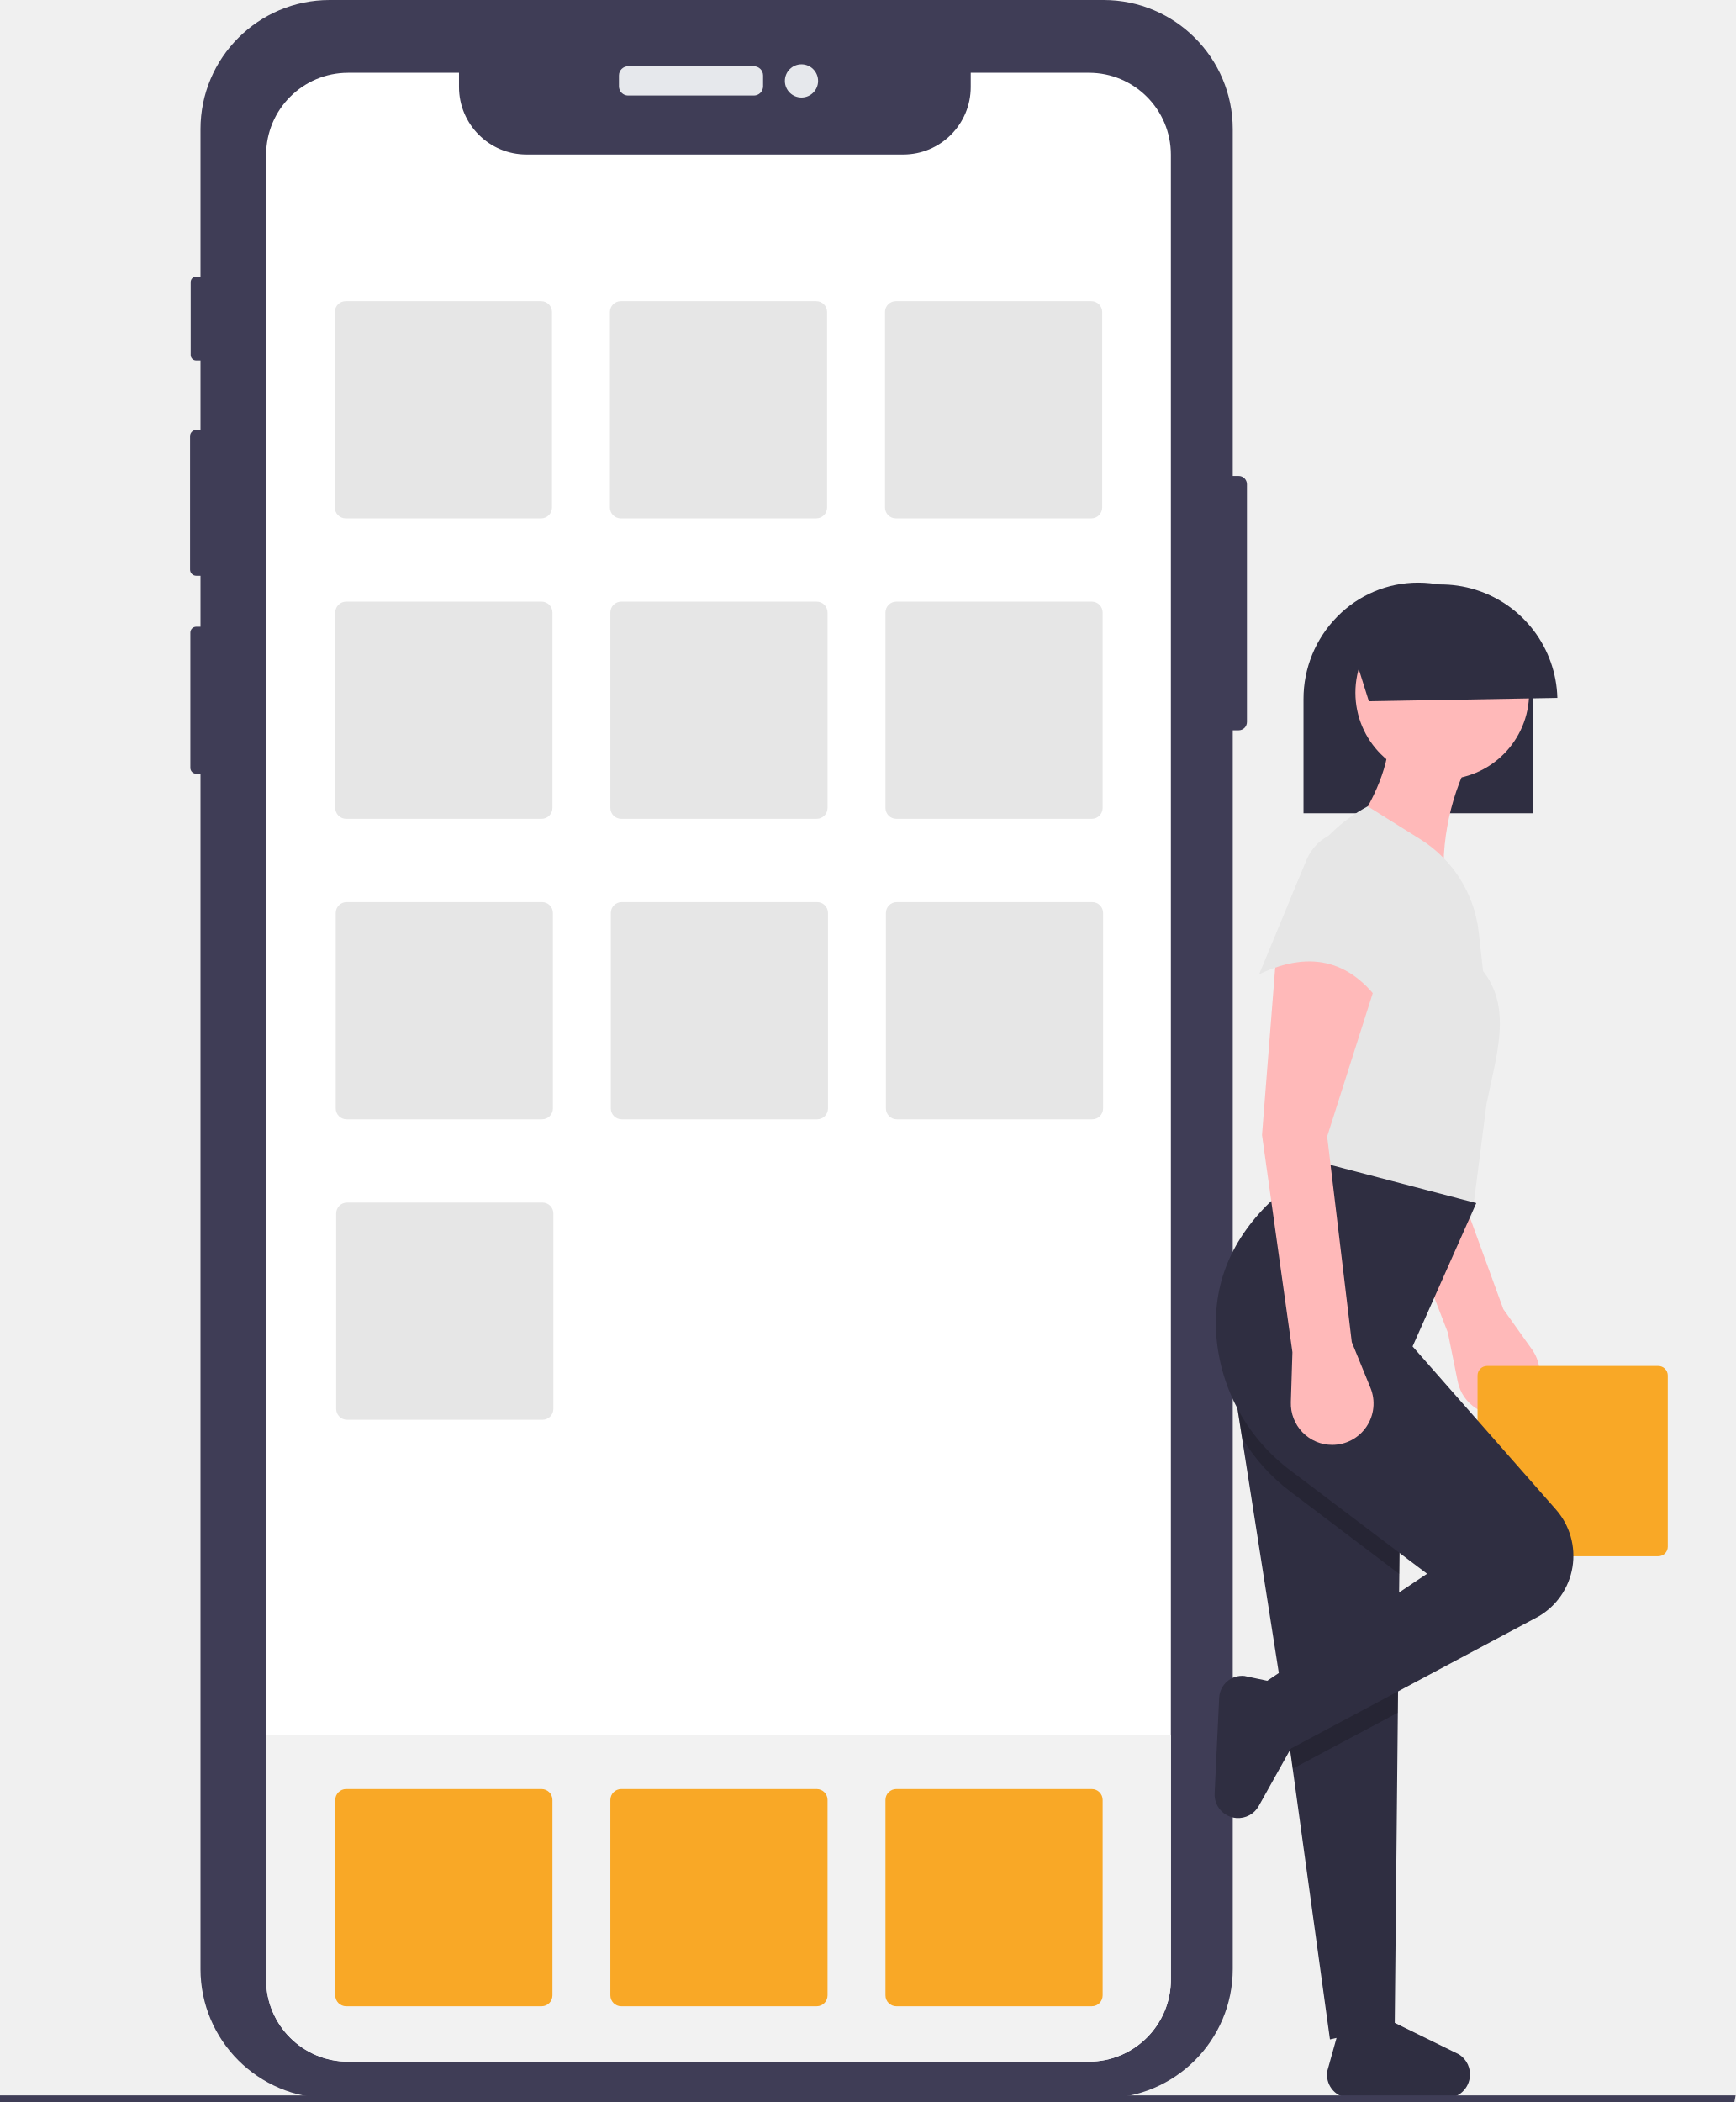
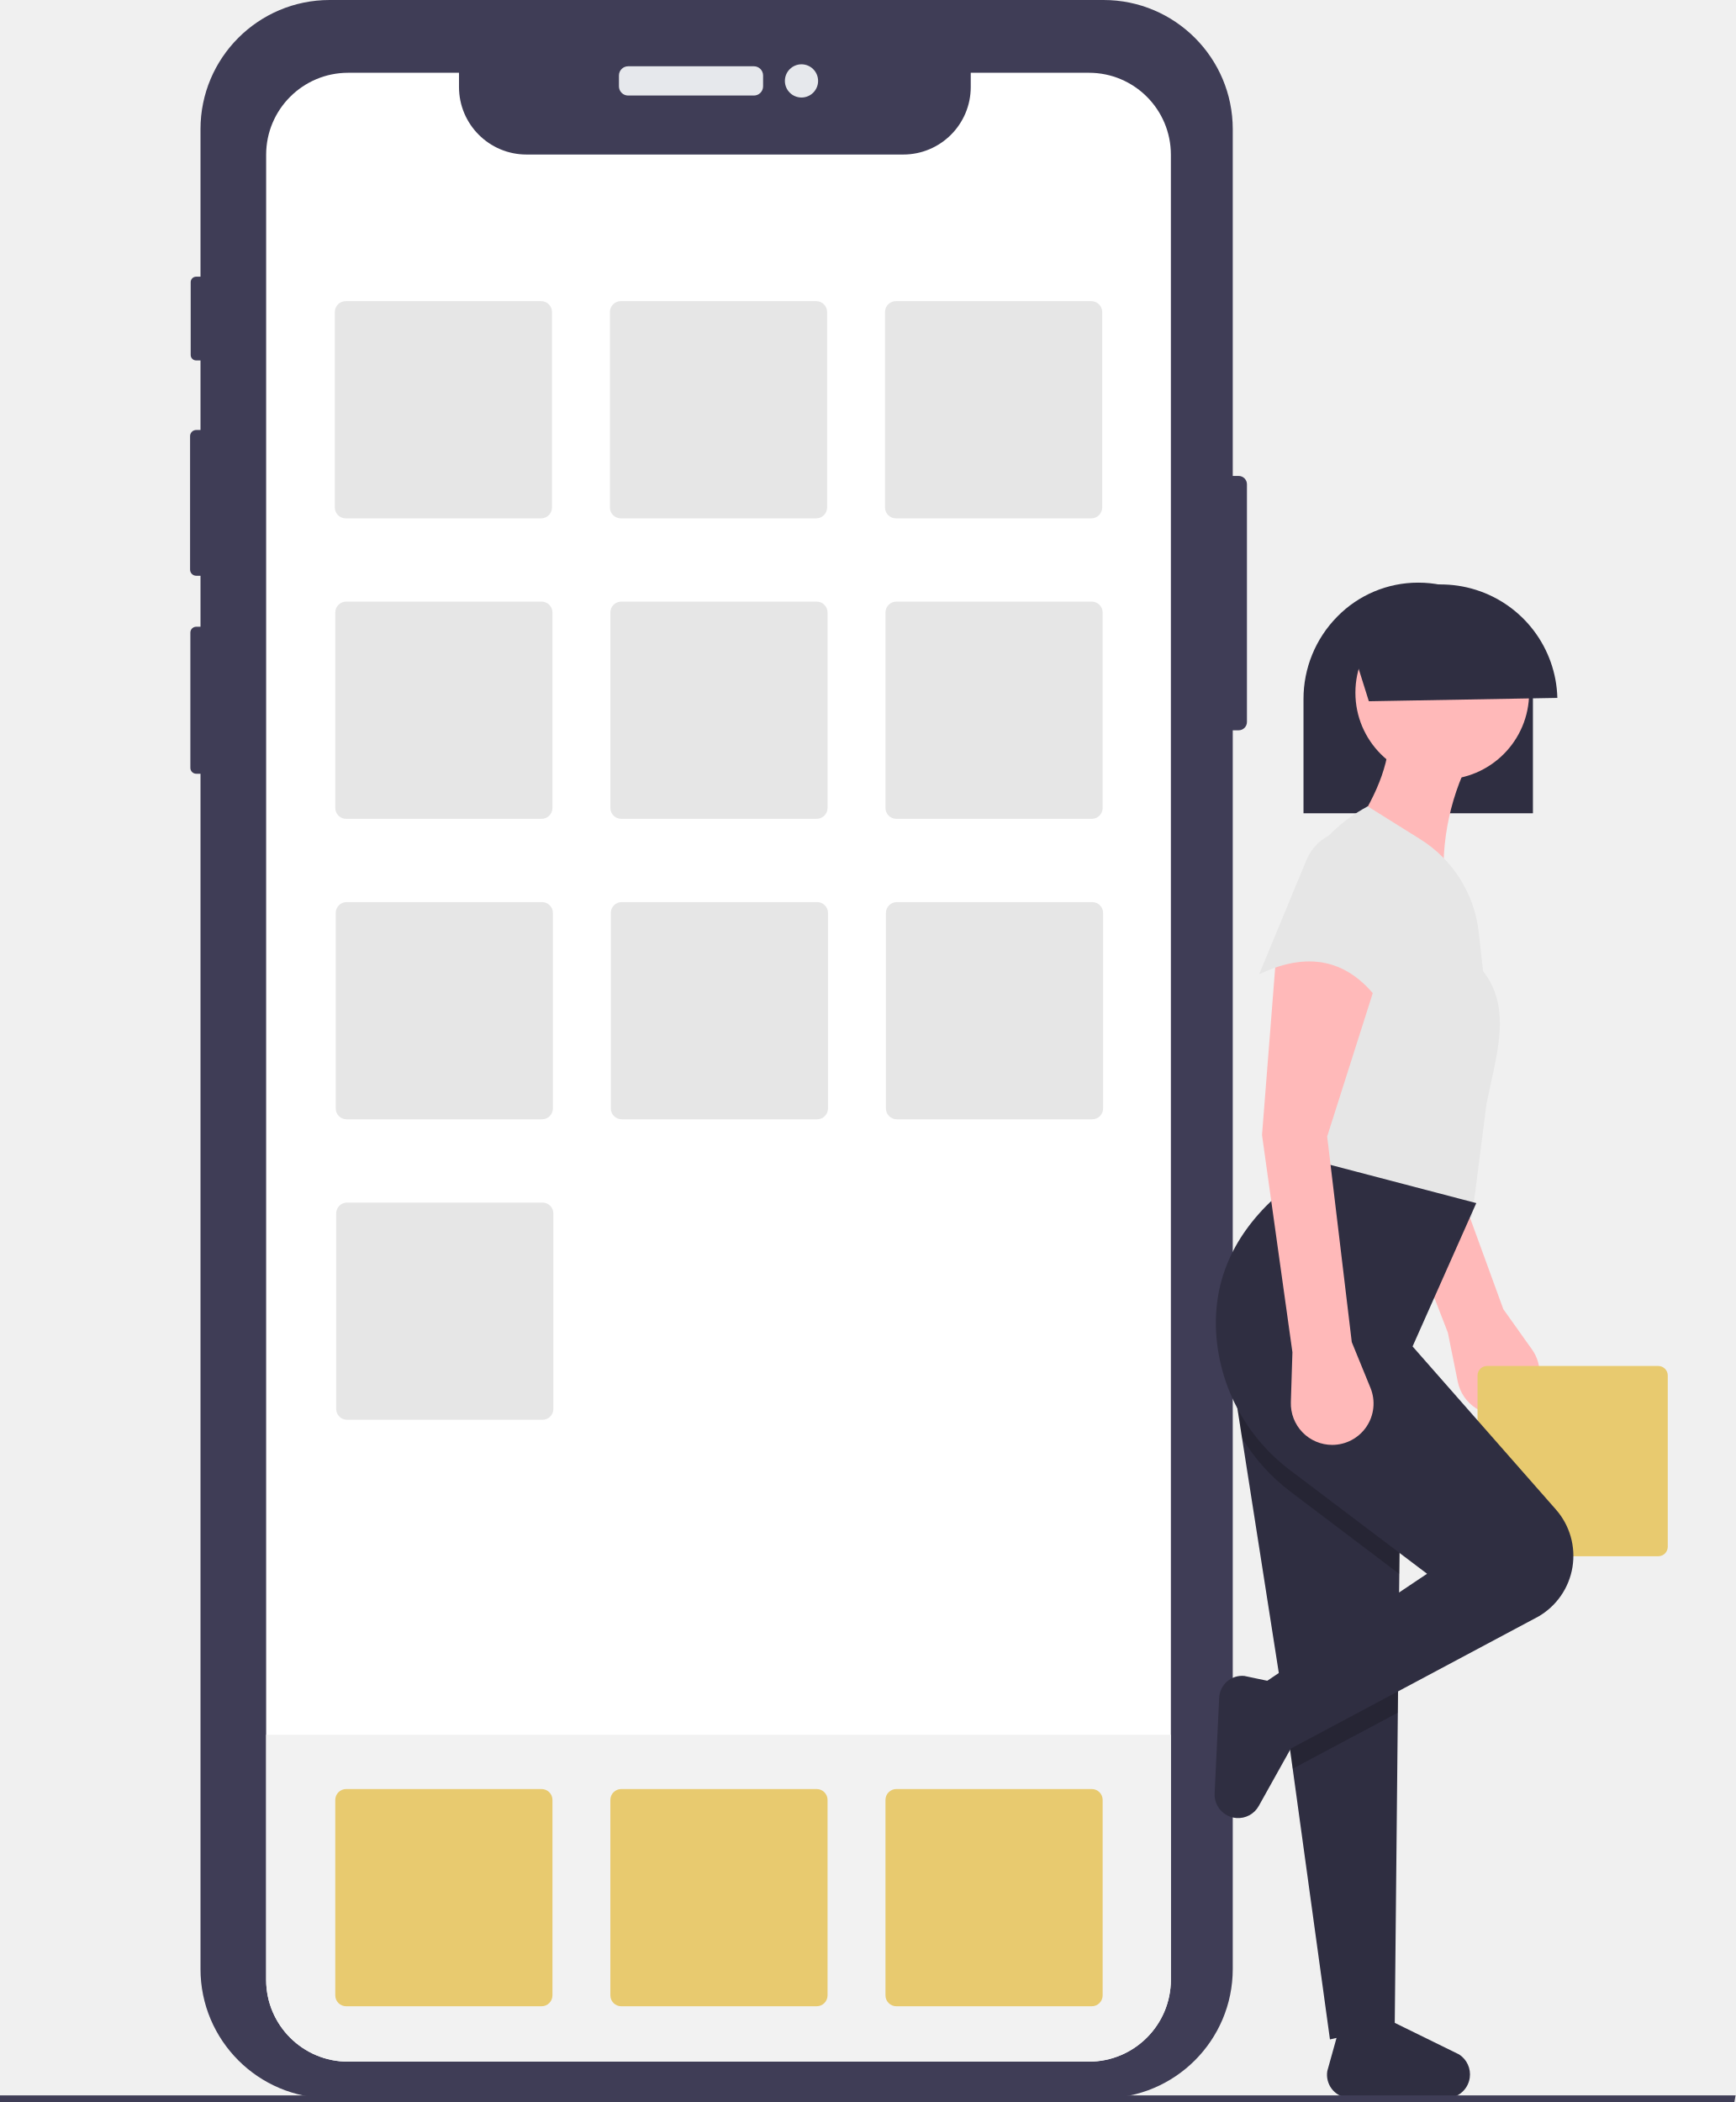
<svg xmlns="http://www.w3.org/2000/svg" id="acf6401d-94a8-428e-9730-6b41bf40021d" data-name="Layer 1" width="574.476" height="695.655" viewBox="0 0 574.476 695.655">
  <path d="M725.498,262.431v78.691a2.751,2.751,0,0,1-2.744,2.744h-1.953V753.797A42.775,42.775,0,0,1,678.029,796.569H421.887a42.764,42.764,0,0,1-42.76-42.768V358.243h-1.414a1.938,1.938,0,0,1-1.941-1.929V311.529a1.941,1.941,0,0,1,1.94-1.941h1.415V292.719h-1.426a2.033,2.033,0,0,1-2.025-2.037V246.508a2.03,2.03,0,0,1,2.025-2.025h1.426V221.456h-1.45a1.795,1.795,0,0,1-1.797-1.792V195.553a1.805,1.805,0,0,1,1.797-1.809h1.45V144.933a42.762,42.762,0,0,1,42.76-42.76H678.029a42.772,42.772,0,0,1,42.772,42.76V259.687h1.953A2.751,2.751,0,0,1,725.498,262.431Z" transform="translate(-312.7622 -102.1725)" fill="#3f3d56" />
  <path d="M207.914,21.933h41.622a3.045,3.045,0,0,1,3.045,3.045v3.597a3.045,3.045,0,0,1-3.045,3.045H207.914a3.045,3.045,0,0,1-3.045-3.045v-3.598A3.045,3.045,0,0,1,207.914,21.933Z" fill="#e6e8ec" />
  <circle cx="265.291" cy="26.778" r="5.495" fill="#e6e8ec" />
  <path d="M700.32,153.372V757.347a27.141,27.141,0,0,1-27.137,27.125H427.991a27.095,27.095,0,0,1-27.137-27.053V153.396a27.136,27.136,0,0,1,27.137-27.137h36.698v4.709a22.345,22.345,0,0,0,22.345,22.345H611.732a22.345,22.345,0,0,0,22.345-22.345v-4.709h39.106A27.115,27.115,0,0,1,700.32,153.372Z" transform="translate(-312.7622 -102.1725)" fill="#fff" />
  <path d="M700.32,676.284v81.064a27.141,27.141,0,0,1-27.137,27.125H427.991a27.095,27.095,0,0,1-27.137-27.053V676.284Z" transform="translate(-312.7622 -102.1725)" fill="#f2f2f2" />
  <path d="M427.182,201.835a3.598,3.598,0,0,0-3.594,3.594v64.698a3.598,3.598,0,0,0,3.594,3.594h64.698a3.598,3.598,0,0,0,3.594-3.594V205.429a3.598,3.598,0,0,0-3.594-3.594Z" transform="translate(-312.7622 -102.1725)" fill="#e6e6e6" />
  <path d="M518.238,201.835a3.598,3.598,0,0,0-3.594,3.594v64.698a3.598,3.598,0,0,0,3.594,3.594h64.698a3.598,3.598,0,0,0,3.594-3.594V205.429a3.598,3.598,0,0,0-3.594-3.594Z" transform="translate(-312.7622 -102.1725)" fill="#e6e6e6" />
  <path d="M609.294,201.835a3.598,3.598,0,0,0-3.594,3.594v64.698a3.598,3.598,0,0,0,3.594,3.594H673.991a3.598,3.598,0,0,0,3.594-3.594V205.429a3.598,3.598,0,0,0-3.594-3.594Z" transform="translate(-312.7622 -102.1725)" fill="#e6e6e6" />
  <path d="M427.332,301.278a3.598,3.598,0,0,0-3.594,3.594v64.698a3.598,3.598,0,0,0,3.594,3.594H492.029a3.598,3.598,0,0,0,3.594-3.594V304.872a3.598,3.598,0,0,0-3.594-3.594Z" transform="translate(-312.7622 -102.1725)" fill="#e6e6e6" />
  <path d="M518.388,301.278a3.598,3.598,0,0,0-3.594,3.594v64.698a3.598,3.598,0,0,0,3.594,3.594H583.085a3.598,3.598,0,0,0,3.594-3.594V304.872a3.598,3.598,0,0,0-3.594-3.594Z" transform="translate(-312.7622 -102.1725)" fill="#e6e6e6" />
  <path d="M609.444,301.278a3.598,3.598,0,0,0-3.594,3.594v64.698a3.598,3.598,0,0,0,3.594,3.594h64.698a3.598,3.598,0,0,0,3.594-3.594V304.872a3.598,3.598,0,0,0-3.594-3.594Z" transform="translate(-312.7622 -102.1725)" fill="#e6e6e6" />
  <path d="M427.482,400.72a3.598,3.598,0,0,0-3.594,3.594V469.012a3.598,3.598,0,0,0,3.594,3.594H492.179a3.598,3.598,0,0,0,3.594-3.594V404.314a3.598,3.598,0,0,0-3.594-3.594Z" transform="translate(-312.7622 -102.1725)" fill="#e6e6e6" />
  <path d="M518.538,400.72a3.598,3.598,0,0,0-3.594,3.594V469.012a3.598,3.598,0,0,0,3.594,3.594h64.698a3.598,3.598,0,0,0,3.594-3.594V404.314a3.598,3.598,0,0,0-3.594-3.594Z" transform="translate(-312.7622 -102.1725)" fill="#e6e6e6" />
  <path d="M609.593,400.72a3.598,3.598,0,0,0-3.594,3.594V469.012a3.598,3.598,0,0,0,3.594,3.594h64.698a3.598,3.598,0,0,0,3.594-3.594V404.314a3.598,3.598,0,0,0-3.594-3.594Z" transform="translate(-312.7622 -102.1725)" fill="#e6e6e6" />
-   <path d="M427.332,694.255a3.598,3.598,0,0,0-3.594,3.594v64.698a3.598,3.598,0,0,0,3.594,3.594H492.029a3.598,3.598,0,0,0,3.594-3.594V697.85a3.598,3.598,0,0,0-3.594-3.594Z" transform="translate(-312.7622 -102.1725)" fill="#f9a826" />
-   <path d="M518.388,694.255a3.598,3.598,0,0,0-3.594,3.594v64.698a3.598,3.598,0,0,0,3.594,3.594H583.085a3.598,3.598,0,0,0,3.594-3.594V697.85a3.598,3.598,0,0,0-3.594-3.594Z" transform="translate(-312.7622 -102.1725)" fill="#f9a826" />
-   <path d="M609.444,694.255a3.598,3.598,0,0,0-3.594,3.594v64.698a3.598,3.598,0,0,0,3.594,3.594h64.698a3.598,3.598,0,0,0,3.594-3.594V697.85a3.598,3.598,0,0,0-3.594-3.594Z" transform="translate(-312.7622 -102.1725)" fill="#f9a826" />
+   <path d="M427.332,694.255a3.598,3.598,0,0,0-3.594,3.594v64.698a3.598,3.598,0,0,0,3.594,3.594H492.029a3.598,3.598,0,0,0,3.594-3.594V697.85a3.598,3.598,0,0,0-3.594-3.594Z" transform="translate(-312.7622 -102.1725)" fill="#E8CA6F" />
+   <path d="M518.388,694.255a3.598,3.598,0,0,0-3.594,3.594v64.698a3.598,3.598,0,0,0,3.594,3.594H583.085a3.598,3.598,0,0,0,3.594-3.594V697.85a3.598,3.598,0,0,0-3.594-3.594Z" transform="translate(-312.7622 -102.1725)" fill="#E8CA6F" />
+   <path d="M609.444,694.255a3.598,3.598,0,0,0-3.594,3.594v64.698a3.598,3.598,0,0,0,3.594,3.594h64.698a3.598,3.598,0,0,0,3.594-3.594V697.85a3.598,3.598,0,0,0-3.594-3.594Z" transform="translate(-312.7622 -102.1725)" fill="#E8CA6F" />
  <path d="M427.632,500.163a3.598,3.598,0,0,0-3.594,3.594V568.455a3.598,3.598,0,0,0,3.594,3.594h64.698a3.598,3.598,0,0,0,3.594-3.594V503.757a3.598,3.598,0,0,0-3.594-3.594Z" transform="translate(-312.7622 -102.1725)" fill="#e6e6e6" />
  <path d="M791.994,543.19l3.278,16.232a13.689,13.689,0,0,0,16.546,10.618h0a13.689,13.689,0,0,0,8.028-21.262l-9.49-13.342-23.477-64.385,4.286-55.149c-13.474-5.06-27.191-10.727-34.627-.734l9.238,60.343Z" transform="translate(-312.7622 -102.1725)" fill="#ffb9b9" />
-   <path d="M804.97,554.242a3.152,3.152,0,0,0-3.148,3.148v56.672a3.152,3.152,0,0,0,3.148,3.148h56.672a3.152,3.152,0,0,0,3.148-3.148V557.391a3.152,3.152,0,0,0-3.148-3.148Z" transform="translate(-312.7622 -102.1725)" fill="#f9a826" />
+   <path d="M804.97,554.242a3.152,3.152,0,0,0-3.148,3.148v56.672a3.152,3.152,0,0,0,3.148,3.148h56.672a3.152,3.152,0,0,0,3.148-3.148V557.391a3.152,3.152,0,0,0-3.148-3.148Z" transform="translate(-312.7622 -102.1725)" fill="#E8CA6F" />
  <path d="M820.158,333.565c0-.334-.006-.663-.012-1.009-.532-21.061-17.204-37.559-37.957-37.559a37.43,37.43,0,0,0-26.851,11.298,38.741,38.741,0,0,0-11.122,27.27v37.766h75.942Z" transform="translate(-312.7622 -102.1725)" fill="#2f2e41" />
  <path d="M799.248,789.807h0a7.868,7.868,0,0,0-3.521-7.717l-22.583-11.083-17.026,2.149-4.021,14.416a7.672,7.672,0,0,0,6.711,8.877l31.771.069A7.868,7.868,0,0,0,799.248,789.807Z" transform="translate(-312.7622 -102.1725)" fill="#2f2e41" />
  <polygon points="408.248 457.583 410.867 474.313 411.103 475.846 421.168 540.15 424.278 560.025 425.232 566.122 427.878 585.358 440.211 674.941 461.655 670.08 462.679 566.805 462.855 549.076 463.021 534.088 463.17 520.905 463.766 467.884 408.248 457.583" fill="#2f2e41" />
  <circle cx="477.384" cy="229.243" r="28.752" fill="#ffb9b9" />
  <path d="M758.28,380.534l32.585,16.293a80.126,80.126,0,0,1,10.063-46.482l-28.273-4.313C772.274,357.385,766.53,368.917,758.28,380.534Z" transform="translate(-312.7622 -102.1725)" fill="#ffb9b9" />
  <path d="M742.466,492.665l57.503,12.459,4.792-37.377c3.119-15.986,8.744-31.622-1.106-44.182L802.211,410.645a41.717,41.717,0,0,0-19.349-30.741l-17.395-10.872C729.411,388.538,730.861,436.72,742.466,492.665Z" transform="translate(-312.7622 -102.1725)" fill="#e6e6e6" />
  <polygon points="424.278 560.025 425.232 566.122 427.878 585.358 462.679 566.805 462.855 549.076 463.021 534.088 424.278 560.025" opacity="0.2" />
  <path d="M721.01,559.755l2.619,16.731.236,1.533A62.978,62.978,0,0,0,739.878,595.809l36.054,27.268.596-53.021Z" transform="translate(-312.7622 -102.1725)" opacity="0.2" />
  <path d="M728.569,660.863l6.709,22.522,86.677-46.217a23.208,23.208,0,0,0,5.816-35.414l-47.449-53.981,21.085-47.44L741.029,484.519l-6.709,14.376q-21.021,19.622-18.92,45.798a61.64,61.64,0,0,0,24.481,44.113l45.234,34.201Z" transform="translate(-312.7622 -102.1725)" fill="#2f2e41" />
  <path d="M721.993,703.844h0a7.801,7.801,0,0,0,7.41-3.976L742.393,676.594l-3.213-16.708-14.519-3.058a7.606,7.606,0,0,0-8.354,7.206l-1.508,31.661A7.801,7.801,0,0,0,721.993,703.844Z" transform="translate(-312.7622 -102.1725)" fill="#2f2e41" />
  <path d="M740.549,549.69l-.517,16.552a13.689,13.689,0,0,0,13.682,14.117h0a13.689,13.689,0,0,0,12.673-18.865l-6.191-15.157L752.05,478.289l16.772-52.712c-11.962-8.005-24.021-16.656-33.544-8.626l-4.792,60.858Z" transform="translate(-312.7622 -102.1725)" fill="#ffb9b9" />
  <path d="M729.528,424.62c17.655-8.439,31.188-4.134,41.211,11.021l6.498-36.25a19.336,19.336,0,0,0-10.742-20.88h0a15.709,15.709,0,0,0-21.247,8.178Z" transform="translate(-312.7622 -102.1725)" fill="#e6e6e6" />
  <path d="M758.634,311.292l7.217,22.96,62.393-1.109a38.57,38.57,0,0,0-69.61-21.851Z" transform="translate(-312.7622 -102.1725)" fill="#2f2e41" />
  <polygon points="574.08 695.655 0 695.655 0 693.474 574.476 693.474 574.08 695.655" fill="#3f3d56" />
</svg>
